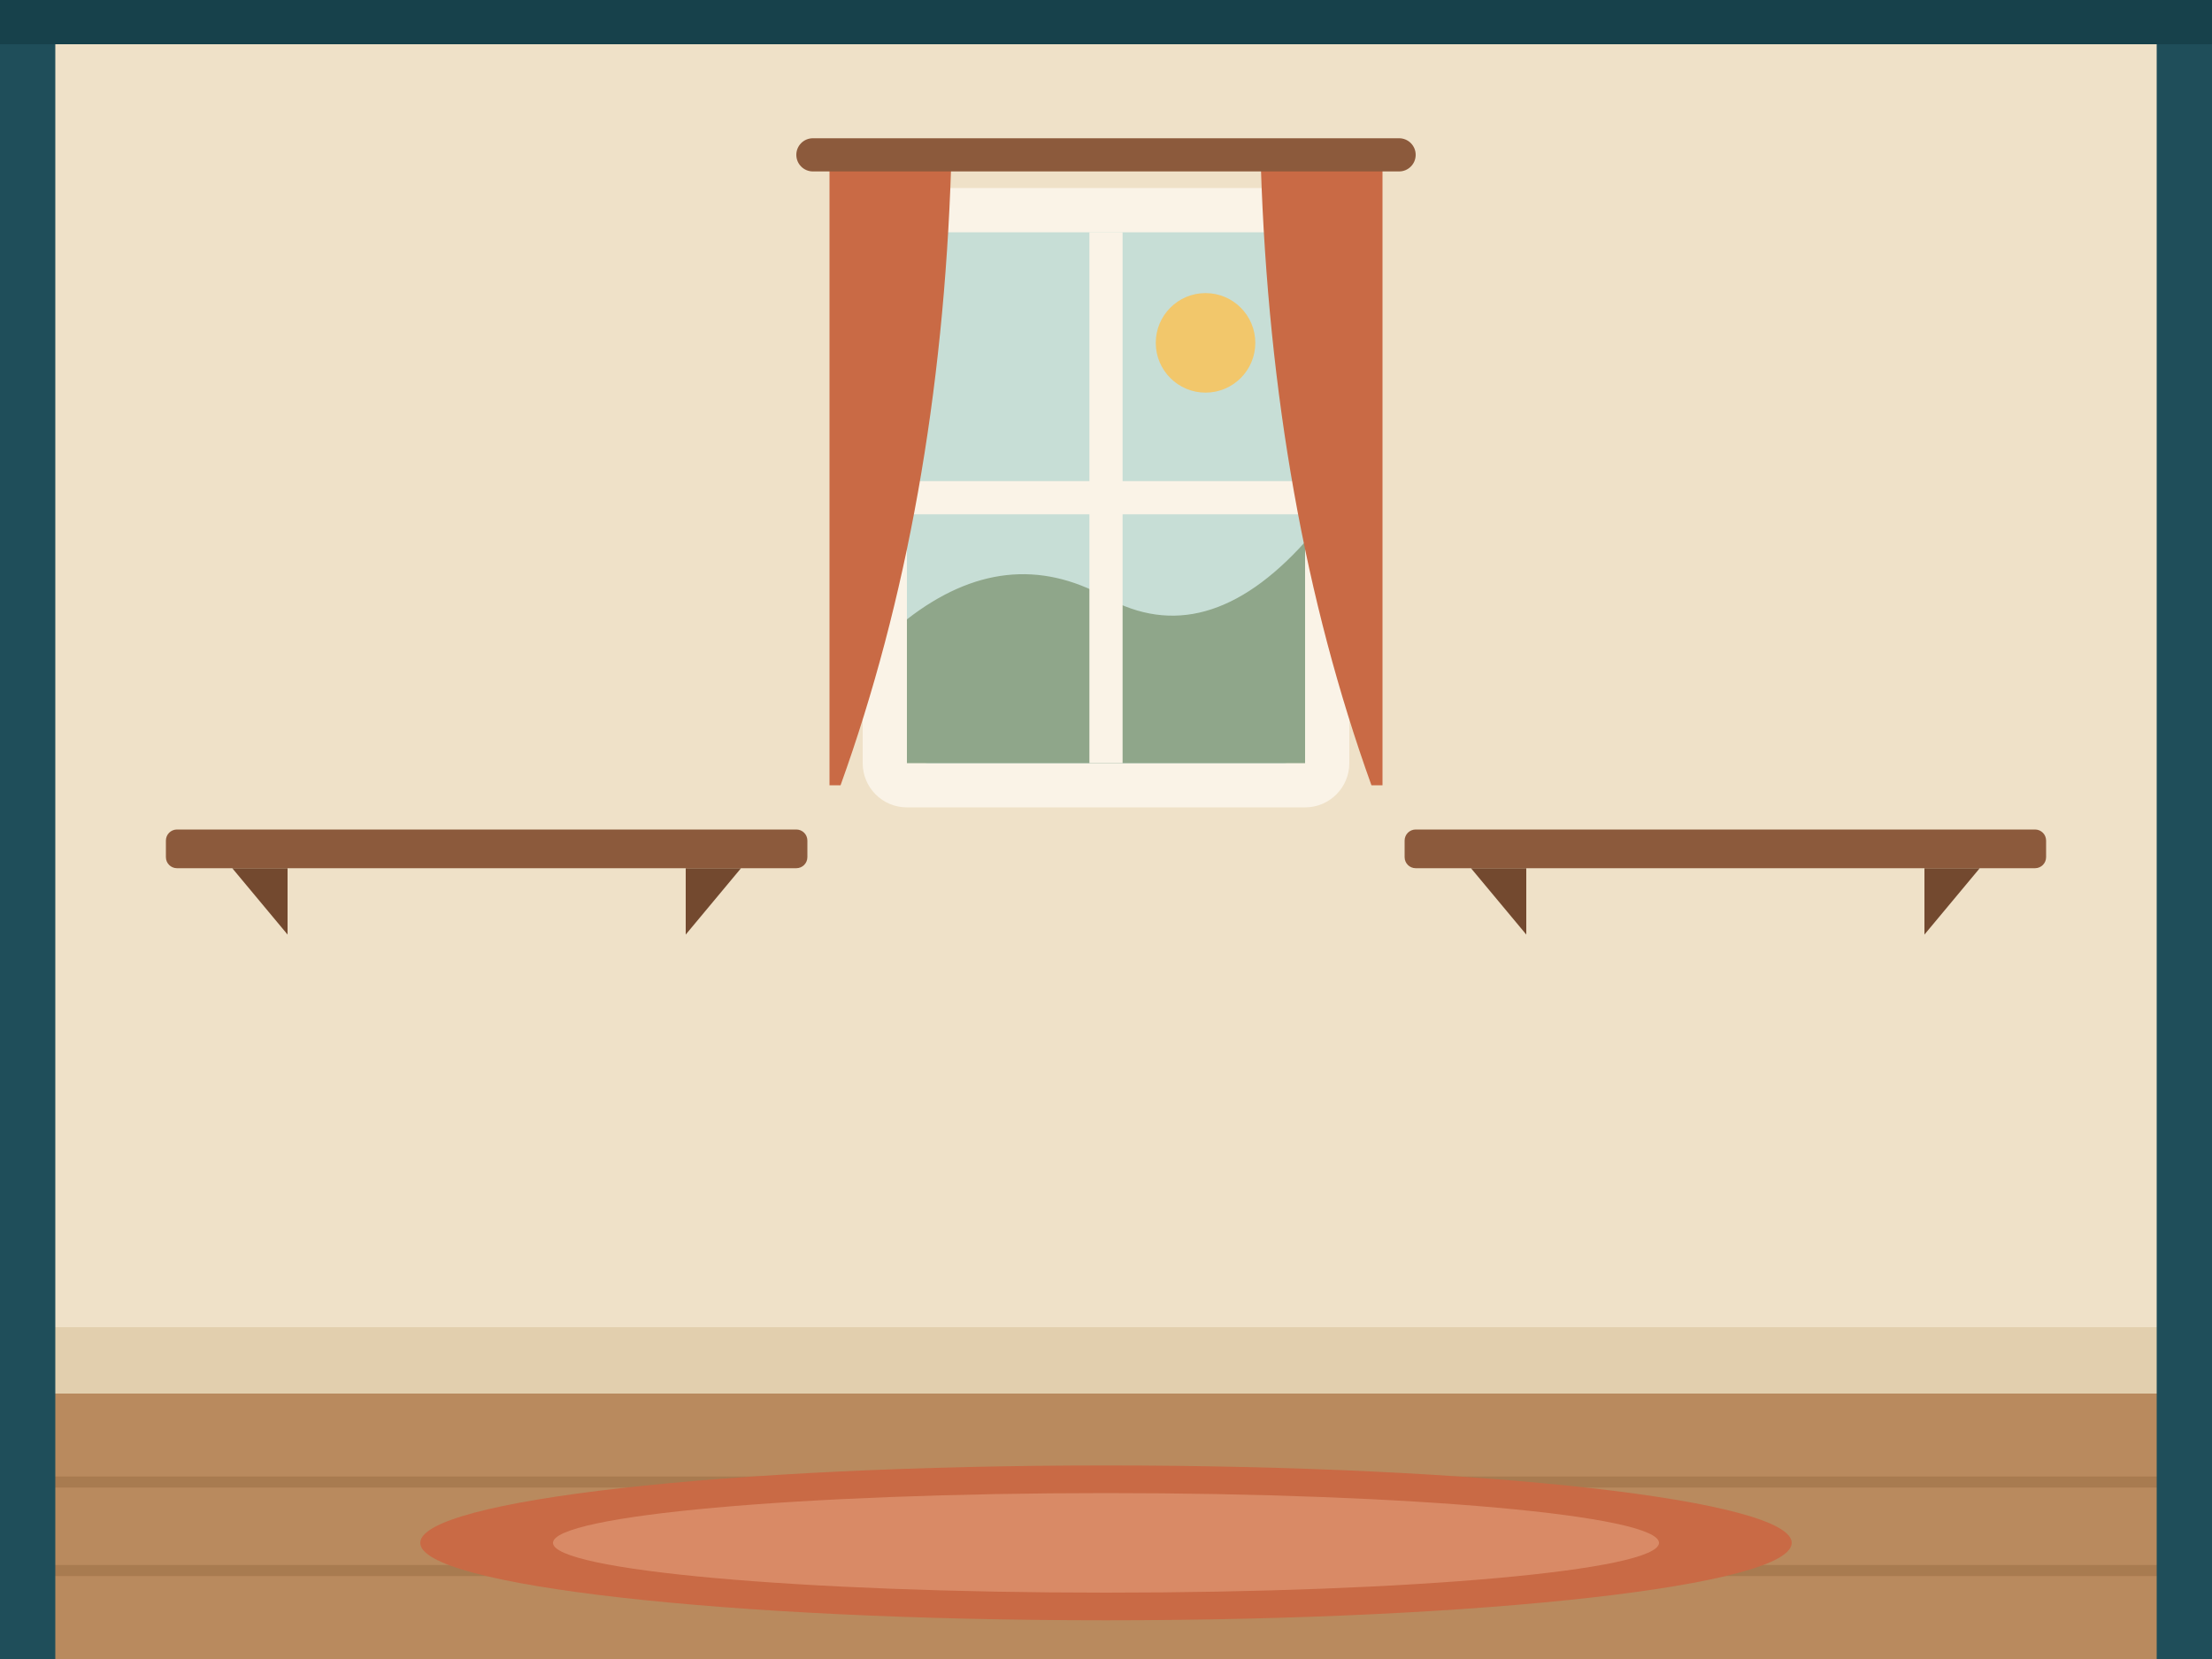
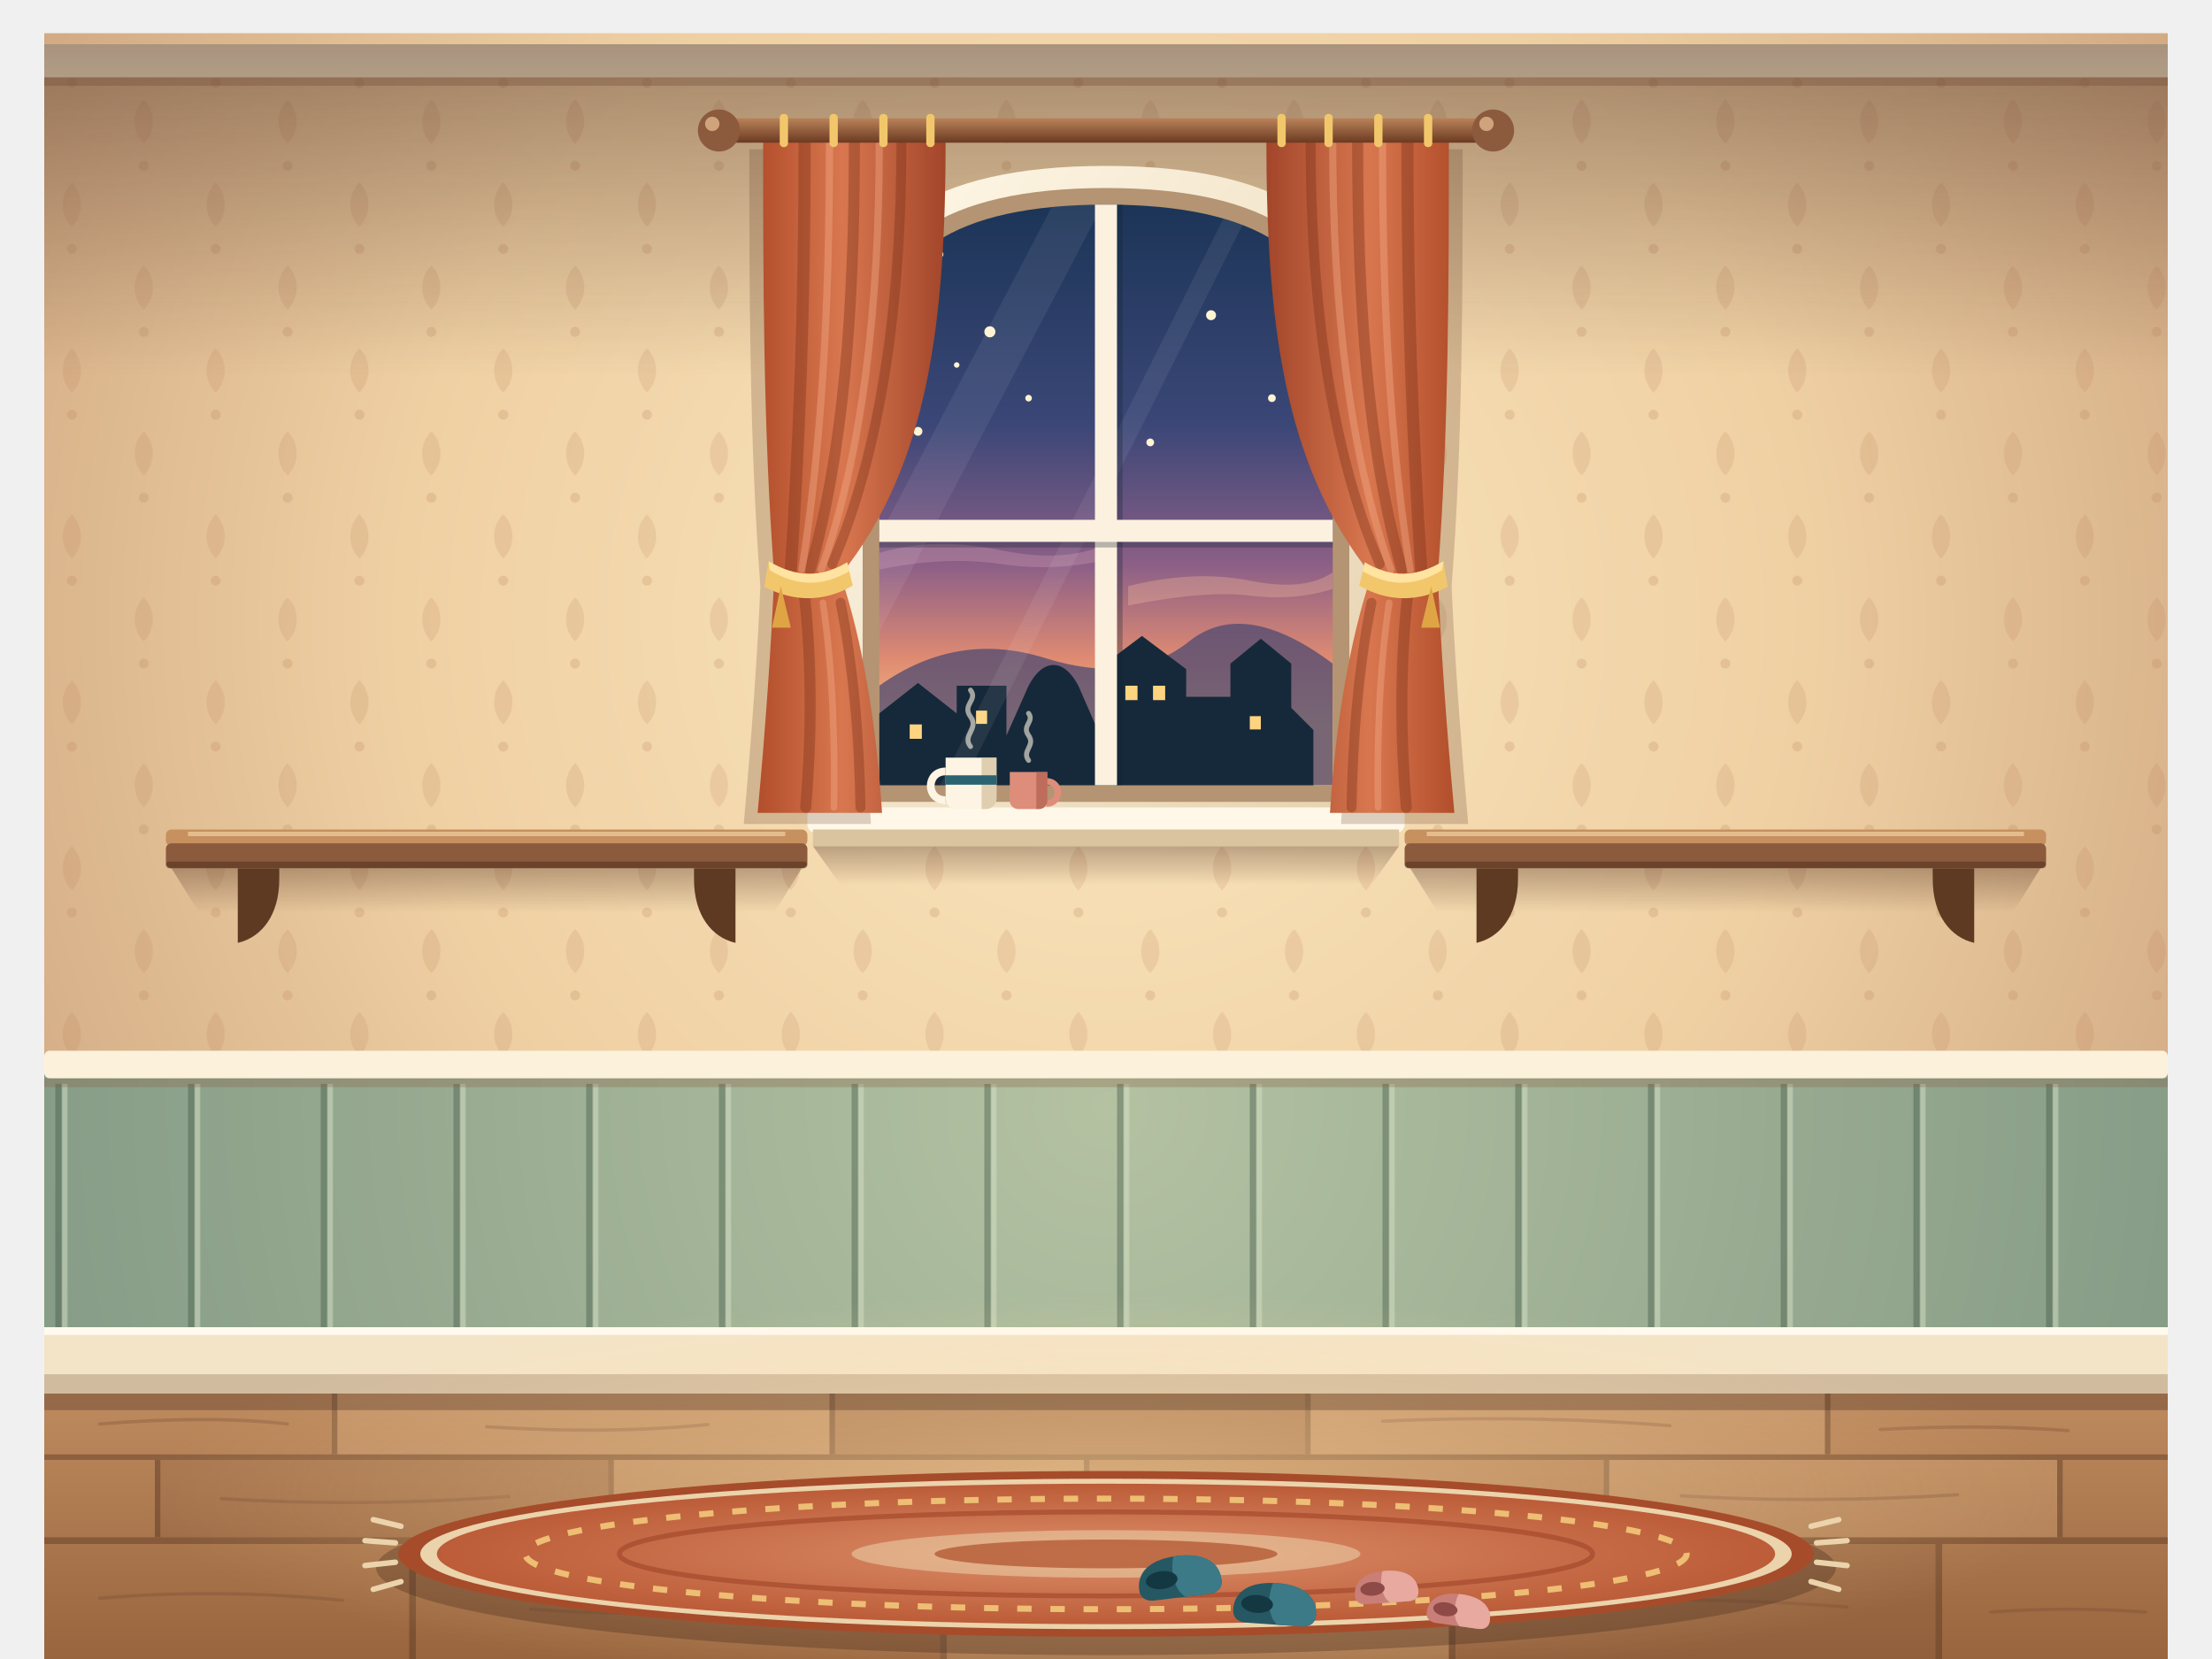
<svg xmlns="http://www.w3.org/2000/svg" viewBox="0 0 400 300">
-   <rect width="400" height="252" fill="#EFE1C8" />
-   <rect y="240" width="400" height="12" fill="#E2CFAE" />
-   <rect y="252" width="400" height="48" fill="#B98A5E" />
-   <rect y="267" width="400" height="2" fill="#A87B50" />
-   <rect y="283" width="400" height="2" fill="#A87B50" />
-   <ellipse cx="200" cy="279" rx="124" ry="14" fill="#C96A45" />
-   <ellipse cx="200" cy="279" rx="100" ry="9" fill="#D98A66" />
-   <rect x="156" y="34" width="88" height="112" rx="8" fill="#FAF3E7" />
-   <rect x="164" y="42" width="72" height="96" rx="4" fill="#C7DED6" />
-   <path d="M164 138v-26q18-14 36-4t36-10v40z" fill="#8FA68A" />
-   <circle cx="218" cy="62" r="9" fill="#F2C76B" />
-   <rect x="197" y="42" width="6" height="96" fill="#FAF3E7" />
-   <rect x="164" y="87" width="72" height="6" fill="#FAF3E7" />
-   <path d="M150 30h22q-2 62-20 112h-2z" fill="#C96A45" />
-   <path d="M250 30h-22q2 62 20 112h2z" fill="#C96A45" />
-   <rect x="144" y="25" width="112" height="6" rx="3" fill="#8C5A3C" />
-   <path d="M42 157h10v12zM124 157h10l-10 12z" fill="#73492F" />
-   <path d="M266 157h10v12zM348 157h10l-10 12z" fill="#73492F" />
-   <rect x="30" y="150" width="116" height="7" rx="2" fill="#8C5A3C" />
-   <rect x="254" y="150" width="116" height="7" rx="2" fill="#8C5A3C" />
-   <rect width="10" height="300" fill="#1F4E5A" />
-   <rect x="390" width="10" height="300" fill="#1F4E5A" />
-   <rect width="400" height="8" fill="#17414B" />
+   <defs>
+     <radialGradient id="living-room-wall" gradientUnits="userSpaceOnUse" cx="200" cy="112" r="255">
+       <stop offset="0" stop-color="#FBE6BE" />
+       <stop offset="0.5" stop-color="#EFD0A3" />
+       <stop offset="1" stop-color="#C79C78" />
+     </radialGradient>
+     <linearGradient id="living-room-ceil" x1="0" y1="0" x2="0" y2="1">
+       <stop offset="0" stop-color="#4A2C20" stop-opacity="0.45" />
+       <stop offset="1" stop-color="#4A2C20" stop-opacity="0" />
+     </linearGradient>
+     <linearGradient id="living-room-drop" x1="0" y1="0" x2="0" y2="1">
+       <stop offset="0" stop-color="#4A2C20" stop-opacity="0.34" />
+       <stop offset="1" stop-color="#4A2C20" stop-opacity="0" />
+     </linearGradient>
+     <pattern id="living-room-paper" width="26" height="30" patternUnits="userSpaceOnUse">
+       <path d="M13 3c2.200 2.200 2.200 5.800 0 8c-2.200-2.200-2.200-5.800 0-8zM0 18c2.200 2.200 2.200 5.800 0 8c-2.200-2.200-2.200-5.800 0-8zM26 18c2.200 2.200 2.200 5.800 0 8c-2.200-2.200-2.200-5.800 0-8z" fill="#B67F58" opacity="0.17" />
+       <circle cx="13" cy="15" r="0.900" fill="#B67F58" opacity="0.22" />
+       <circle cx="0" cy="0" r="0.900" fill="#B67F58" opacity="0.22" />
+       <circle cx="26" cy="0" r="0.900" fill="#B67F58" opacity="0.22" />
+       <circle cx="0" cy="30" r="0.900" fill="#B67F58" opacity="0.22" />
+       <circle cx="26" cy="30" r="0.900" fill="#B67F58" opacity="0.22" />
+     </pattern>
+     <pattern id="living-room-boards" x="10" y="196" width="24" height="44" patternUnits="userSpaceOnUse">
+       <rect width="1.200" height="44" fill="#3E5644" opacity="0.4" />
+       <rect x="1.200" width="1" height="44" fill="#D5DFC6" opacity="0.5" />
+     </pattern>
+     <radialGradient id="living-room-panel" gradientUnits="userSpaceOnUse" cx="200" cy="200" r="230">
+       <stop offset="0" stop-color="#B4C2A2" />
+       <stop offset="1" stop-color="#7F9682" />
+     </radialGradient>
+     <linearGradient id="living-room-floor" x1="0" y1="0" x2="0" y2="1">
+       <stop offset="0" stop-color="#BE8A5E" />
+       <stop offset="1" stop-color="#99653E" />
+     </linearGradient>
+     <radialGradient id="living-room-pool">
+       <stop offset="0" stop-color="#FFDDA6" stop-opacity="0.5" />
+       <stop offset="1" stop-color="#FFDDA6" stop-opacity="0" />
+     </radialGradient>
+     <radialGradient id="living-room-rug">
+       <stop offset="0" stop-color="#DD8F6A" />
+       <stop offset="1" stop-color="#BC5C38" />
+     </radialGradient>
+     <linearGradient id="living-room-sky" gradientUnits="userSpaceOnUse" x1="0" y1="37" x2="0" y2="142">
+       <stop offset="0" stop-color="#1C3557" />
+       <stop offset="0.38" stop-color="#3B4777" />
+       <stop offset="0.62" stop-color="#8C5F87" />
+       <stop offset="0.78" stop-color="#DE8A72" />
+       <stop offset="0.9" stop-color="#F6BC7E" />
+     </linearGradient>
+     <linearGradient id="living-room-frame" x1="0" y1="0" x2="1" y2="1">
+       <stop offset="0" stop-color="#FFF8E8" />
+       <stop offset="1" stop-color="#E6D2AF" />
+     </linearGradient>
+     <linearGradient id="living-room-cloth" x1="0" y1="0" x2="1" y2="0">
+       <stop offset="0" stop-color="#B24E2B" />
+       <stop offset="0.45" stop-color="#D8774F" />
+       <stop offset="1" stop-color="#A2452A" />
+     </linearGradient>
+     <linearGradient id="living-room-rod" x1="0" y1="0" x2="0" y2="1">
+       <stop offset="0" stop-color="#B98258" />
+       <stop offset="1" stop-color="#6B3A22" />
+     </linearGradient>
+     <clipPath id="living-room-glass">
+       <path d="M159 142V64Q159 37 200 37Q241 37 241 64V142Z" />
+     </clipPath>
+   </defs>
+   <rect x="8" y="6" width="384" height="246" fill="url(#living-room-wall)" />
+   <rect x="8" y="14" width="384" height="177" fill="url(#living-room-paper)" />
+   <rect x="8" y="8" width="384" height="6" fill="#F7E8CB" />
+   <rect x="8" y="14" width="384" height="1.500" fill="#8A5E44" opacity="0.35" />
+   <rect x="8" y="8" width="384" height="60" fill="url(#living-room-ceil)" />
+   <rect x="8" y="194" width="384" height="46" fill="url(#living-room-panel)" />
+   <rect x="8" y="196" width="384" height="44" fill="url(#living-room-boards)" />
+   <rect x="8" y="190" width="384" height="5" rx="1" fill="#FCF1DB" />
+   <rect x="8" y="195" width="384" height="1.600" fill="#8A5E44" opacity="0.3" />
+   <rect x="8" y="240" width="384" height="12" fill="#F4E4C7" />
+   <rect x="8" y="240" width="384" height="1.400" fill="#FFFAEE" />
+   <rect x="8" y="248.500" width="384" height="3.500" fill="#6B4630" opacity="0.26" />
+   <rect x="8" y="252" width="384" height="48" fill="url(#living-room-floor)" />
+   <g fill="#FFE2B4" opacity="0.13">
+     <rect x="60" y="252" width="90" height="11" />
+     <rect x="236" y="252" width="94" height="11" />
+     <rect x="110" y="264" width="86" height="14" />
+     <rect x="290" y="264" width="82" height="14" />
+     <rect x="170" y="279" width="92" height="21" />
+   </g>
+   <g fill="#4A2C1A" opacity="0.1">
+     <rect x="150" y="252" width="86" height="11" />
+     <rect x="28" y="264" width="82" height="14" />
+     <rect x="262" y="279" width="88" height="21" />
+   </g>
+   <g fill="#4A2C1A" opacity="0.38">
+     <rect x="8" y="263" width="384" height="1" />
+     <rect x="8" y="278" width="384" height="1.200" />
+     <rect x="60" y="252" width="1" height="11" />
+     <rect x="150" y="252" width="1" height="11" />
+     <rect x="236" y="252" width="1" height="11" />
+     <rect x="330" y="252" width="1" height="11" />
+     <rect x="28" y="264" width="1" height="14" />
+     <rect x="110" y="264" width="1" height="14" />
+     <rect x="196" y="264" width="1" height="14" />
+     <rect x="290" y="264" width="1" height="14" />
+     <rect x="372" y="264" width="1" height="14" />
+     <rect x="74" y="279" width="1.200" height="21" />
+     <rect x="170" y="279" width="1.200" height="21" />
+     <rect x="262" y="279" width="1.200" height="21" />
+     <rect x="350" y="279" width="1.200" height="21" />
+   </g>
+   <g fill="none" stroke="#6B4630" stroke-width="0.600" opacity="0.28" stroke-linecap="round">
+     <path d="M18 257.500q20-1.600 34 0M88 258q22 1.400 40-.400M250 257q26-1.200 52 .800M340 258.500q18-1 34 .200" />
+     <path d="M40 271q26 1.600 52-.400M128 270.500q24-1.400 50 .600M212 272q28 1.400 60-.600M304 270.500q24 1.400 50-.200" />
+     <path d="M18 289q22-1.800 44 .400M96 291q26 1.800 56-.600M280 290q26-1.600 54 .600M360 291.500q14-1 28 0" />
+   </g>
+   <ellipse cx="200" cy="270" rx="176" ry="36" fill="url(#living-room-pool)" />
+   <rect x="8" y="252" width="384" height="3" fill="#3A2216" opacity="0.3" />
+   <ellipse cx="200" cy="283.500" rx="132" ry="15.800" fill="#3A2216" opacity="0.3" />
+   <g stroke="#EBD3AC" stroke-width="1" stroke-linecap="round">
+     <path d="M72.500 276l-5-1.200M71.500 279l-5.500-.400M71.500 282.500l-5.500.600M72.500 286l-5 1.400" />
+     <path d="M327.500 276l5-1.200M328.500 279l5.500-.400M328.500 282.500l5.500.600M327.500 286l5 1.400" />
+   </g>
+   <ellipse cx="200" cy="281" rx="128" ry="15" fill="#A64C2B" />
+   <ellipse cx="200" cy="281" rx="124" ry="13.600" fill="#EBD3AC" />
+   <ellipse cx="200" cy="281" rx="121" ry="12.700" fill="url(#living-room-rug)" />
+   <ellipse cx="200" cy="281" rx="105" ry="10" fill="none" stroke="#F4CE7C" stroke-width="1.100" stroke-dasharray="2.600 3.400" opacity="0.85" />
+   <ellipse cx="200" cy="281" rx="88" ry="7.600" fill="none" stroke="#9A4024" stroke-width="0.900" opacity="0.55" />
+   <ellipse cx="200" cy="281" rx="46" ry="4.300" fill="#EBD3AC" opacity="0.55" />
+   <ellipse cx="200" cy="281" rx="31" ry="2.600" fill="#B25530" opacity="0.75" />
+   <g transform="translate(206 287.500) rotate(-7) scale(1.250)">
+     <path d="M0 0c0-2.800 2.400-4.200 6-4.200s6 1.400 6 4.200c0 1.200-.800 1.800-2 1.800H2C.800 1.800 0 1.200 0 0z" fill="#255863" />
+     <path d="M5.500-4.200c3.800-.200 6.500 1.200 6.500 4.200c0 1.200-.800 1.800-2 1.800H6.500C5 .600 4.800-2.200 5.500-4.200z" fill="#3C7A87" />
+     <ellipse cx="3.400" cy="-1" rx="2.300" ry="1.300" fill="#143842" />
+   </g>
+   <g transform="translate(223 291) rotate(4) scale(1.250)">
+     <path d="M0 0c0-2.800 2.400-4.200 6-4.200s6 1.400 6 4.200c0 1.200-.800 1.800-2 1.800H2C.800 1.800 0 1.200 0 0z" fill="#255863" />
+     <path d="M5.500-4.200c3.800-.200 6.500 1.200 6.500 4.200c0 1.200-.800 1.800-2 1.800H6.500C5 .600 4.800-2.200 5.500-4.200z" fill="#3C7A87" />
+     <ellipse cx="3.400" cy="-1" rx="2.300" ry="1.300" fill="#143842" />
+   </g>
+   <g transform="translate(245 288.500) rotate(-4) scale(0.960)">
+     <path d="M0 0c0-2.800 2.400-4.200 6-4.200s6 1.400 6 4.200c0 1.200-.800 1.800-2 1.800H2C.800 1.800 0 1.200 0 0z" fill="#C97F78" />
+     <path d="M5.500-4.200c3.800-.200 6.500 1.200 6.500 4.200c0 1.200-.800 1.800-2 1.800H6.500C5 .600 4.800-2.200 5.500-4.200z" fill="#E7A9A0" />
+     <ellipse cx="3.400" cy="-1" rx="2.300" ry="1.300" fill="#8E4A46" />
+   </g>
+   <g transform="translate(258 291.500) rotate(8) scale(0.960)">
+     <path d="M0 0c0-2.800 2.400-4.200 6-4.200s6 1.400 6 4.200c0 1.200-.800 1.800-2 1.800H2C.800 1.800 0 1.200 0 0z" fill="#C97F78" />
+     <path d="M5.500-4.200c3.800-.200 6.500 1.200 6.500 4.200c0 1.200-.800 1.800-2 1.800H6.500C5 .600 4.800-2.200 5.500-4.200z" fill="#E7A9A0" />
+     <ellipse cx="3.400" cy="-1" rx="2.300" ry="1.300" fill="#8E4A46" />
+   </g>
+   <path d="M152 148V63Q152 30 200 30Q248 30 248 63V148Z" fill="#6B4630" opacity="0.2" transform="translate(0 2.500)" />
+   <path d="M152 148V63Q152 30 200 30Q248 30 248 63V148Z" fill="url(#living-room-frame)" />
+   <path d="M156 145V64Q156 34 200 34Q244 34 244 64V145Z" fill="#B49472" />
+   <path d="M159 142V64Q159 37 200 37Q241 37 241 64V142Z" fill="url(#living-room-sky)" />
+   <g clip-path="url(#living-room-glass)">
+     <g fill="#FFF4D2">
+       <circle class="fx-twinkle" cx="166" cy="78" r="0.800" />
+       <circle class="fx-twinkle" style="animation-delay:-1.200s" cx="219" cy="57" r="0.900" />
+       <circle cx="230" cy="72" r="0.700" />
+       <circle class="fx-twinkle" style="animation-delay:-2.300s" cx="208" cy="80" r="0.700" />
+       <circle cx="170" cy="46" r="0.600" />
+       <circle cx="233" cy="50" r="0.600" />
+       <circle class="fx-twinkle" style="animation-delay:-0.600s" cx="179" cy="60" r="1" />
+       <circle cx="186" cy="72" r="0.600" />
+       <circle cx="173" cy="66" r="0.500" />
+     </g>
+     <path d="M159 100q10-3 22-.500t20-1.500v3q-10 2.500-20 1t-22 1z" fill="#D9A3B4" opacity="0.3" />
+     <path d="M204 106q12-3 22-1t15-1.500v3q-7 2.200-15 1.200t-22 1.800z" fill="#F0B79C" opacity="0.35" />
+     <path d="M159 124q14-10 30-5t26-3t26 4v22h-82z" fill="#4E4A72" opacity="0.75" />
+     <path d="M159 142v-13l7-5.500l7 5.500v-5h9v9l4-9c2.600-5 6.400-5 9 0l3.500 8v-11l8-6l8 6v5h8v-6l5.500-4.500l5.500 4.500v8l4 4v14z" fill="#16293A" />
+     <g fill="#FFD480">
+       <rect x="164.500" y="131" width="2.200" height="2.600" />
+       <rect x="176.500" y="128.500" width="2" height="2.400" />
+       <rect x="203.500" y="124" width="2.200" height="2.600" />
+       <rect x="208.500" y="124" width="2.200" height="2.600" />
+       <rect x="226" y="129.500" width="2" height="2.400" />
+     </g>
+     <path d="M148 118L192 34h9l-44 84zM170 142l52-104h4l-52 104z" fill="#FFFFFF" opacity="0.07" />
+   </g>
+   <rect x="198" y="37" width="4" height="105" fill="#FBF1DE" />
+   <rect x="202" y="37" width="1" height="105" fill="#10202E" opacity="0.3" />
+   <rect x="159" y="94" width="82" height="4" fill="#FBF1DE" />
+   <rect x="159" y="98" width="82" height="1" fill="#10202E" opacity="0.3" />
+   <path d="M147 153h106l-5 7H152z" fill="url(#living-room-drop)" />
+   <rect x="146" y="146" width="108" height="4.600" rx="1.500" fill="#FFF8E8" />
+   <rect x="147" y="150" width="106" height="3" fill="#DAC4A0" />
+   <g fill="none" stroke="#FFF6E4" stroke-width="0.900" stroke-linecap="round" opacity="0.6">
+     <path class="fx-steam" d="M175.500 135c-1.600-2 1.600-3.200 0-5.400s1.400-3 0-4.800" />
+     <path class="fx-steam" d="M186 137.500c-1.300-1.700 1.300-2.700 0-4.500s1.100-2.500 0-4" />
+   </g>
+   <path d="M171 139.500c-3.600 0-3.600 5.200 0 5.200" fill="none" stroke="#FDF4E3" stroke-width="1.400" />
+   <path d="M171 137h9.200v7.400a1.900 1.900 0 0 1-1.900 1.900h-5.400a1.900 1.900 0 0 1-1.900-1.900z" fill="#FDF4E3" />
+   <path d="M177.500 137h2.700v7.400a1.900 1.900 0 0 1-1.900 1.900h-.800z" fill="#CBB48E" opacity="0.6" />
+   <rect x="171" y="140.200" width="9.200" height="1.700" fill="#2C6370" />
+   <path d="M189.200 141.300c2.800 0 2.800 4 0 4" fill="none" stroke="#DE8D7A" stroke-width="1.200" />
+   <path d="M182.600 139.600h6.800v5.200a1.500 1.500 0 0 1-1.500 1.500h-3.800a1.500 1.500 0 0 1-1.500-1.500z" fill="#DE8D7A" />
+   <path d="M187.400 139.600h2v5.200a1.500 1.500 0 0 1-1.500 1.500h-.500z" fill="#A9584A" opacity="0.6" />
+   <g id="living-room-curtain">
+     <path d="M135.500 27H169C169 60 166 86 150 106C154 118 156.500 132 157.500 149H134.500C136 132 137 118 137.500 106C135.500 80 135.500 52 135.500 27Z" fill="#5A3626" opacity="0.22" />
+     <path d="M138 25H171C171 58 168 84 152 104C156 116 158.500 131 159.500 147H137C138.500 131 139.500 116 140 104C138 78 138 50 138 25Z" fill="url(#living-room-cloth)" />
+     <g fill="none" stroke="#7A3018" stroke-linecap="round" opacity="0.38">
+       <path d="M145.500 26c0 30-1 54-2.500 77" stroke-width="2.200" />
+       <path d="M154.500 26c0 30-2 56-8 77" stroke-width="2" />
+       <path d="M163 26c0 28-3.500 55-12.500 76" stroke-width="1.800" />
+       <path d="M145.500 108c1.400 13 1.200 26 .200 38" stroke-width="2" />
+       <path d="M152 109c2.400 12 3.400 25 3.600 37" stroke-width="1.800" />
+     </g>
+     <g fill="none" stroke="#F3A985" stroke-linecap="round" opacity="0.42">
+       <path d="M150 26c0 30-1.500 55-5 77" stroke-width="1.300" />
+       <path d="M159 26c0 29-3 56-10.500 77" stroke-width="1.300" />
+       <path d="M148.800 109c1.800 12 2.200 25 2 37" stroke-width="1.200" />
+     </g>
+     <path d="M139 101.500c5 3 9.500 3 14.200.200l1 4.200c-5.200 3-10.600 3-16 .200z" fill="#F2C76B" />
+     <path d="M139 101.500c5 3 9.500 3 14.200.200l.400 1.600c-5 2.800-9.400 2.800-14.400-.200z" fill="#FFE3A0" />
+     <path d="M141.200 106l-1.600 7.500h3.400z" fill="#DFA544" />
+   </g>
+   <use href="#living-room-curtain" transform="translate(400 0) scale(-1 1)" />
+   <rect x="131" y="21.400" width="138" height="4.400" rx="2.200" fill="url(#living-room-rod)" />
+   <g fill="#F2C76B">
+     <rect x="141" y="20.600" width="1.500" height="6" rx="0.700" />
+     <rect x="150" y="20.600" width="1.500" height="6" rx="0.700" />
+     <rect x="159" y="20.600" width="1.500" height="6" rx="0.700" />
+     <rect x="167.500" y="20.600" width="1.500" height="6" rx="0.700" />
+     <rect x="231" y="20.600" width="1.500" height="6" rx="0.700" />
+     <rect x="239.500" y="20.600" width="1.500" height="6" rx="0.700" />
+     <rect x="248.500" y="20.600" width="1.500" height="6" rx="0.700" />
+     <rect x="257.500" y="20.600" width="1.500" height="6" rx="0.700" />
+   </g>
+   <circle cx="130" cy="23.600" r="3.800" fill="#8C5A3C" />
+   <circle cx="270" cy="23.600" r="3.800" fill="#8C5A3C" />
+   <circle cx="128.800" cy="22.400" r="1.300" fill="#E0B58C" opacity="0.8" />
+   <circle cx="268.800" cy="22.400" r="1.300" fill="#E0B58C" opacity="0.8" />
+   <g id="living-room-shelf">
+     <path d="M31 157h114l-5 8H36z" fill="url(#living-room-drop)" />
+     <path d="M43 157h7.500v2c0 6.500-3.200 10.500-7.500 11.500z" fill="#5E3A22" />
+     <path d="M133 157h-7.500v2c0 6.500 3.200 10.500 7.500 11.500z" fill="#5E3A22" />
+     <rect x="30" y="150" width="116" height="3" rx="1" fill="#C6905F" />
+     <rect x="30" y="152.500" width="116" height="4.500" rx="1" fill="#8C5A3C" />
+     <rect x="30" y="155.800" width="116" height="1.200" rx="0.600" fill="#4A2C1A" opacity="0.5" />
+     <rect x="34" y="150.400" width="108" height="0.800" fill="#F2CFA2" opacity="0.7" />
+   </g>
+   <use href="#living-room-shelf" transform="translate(224 0)" />
</svg>
